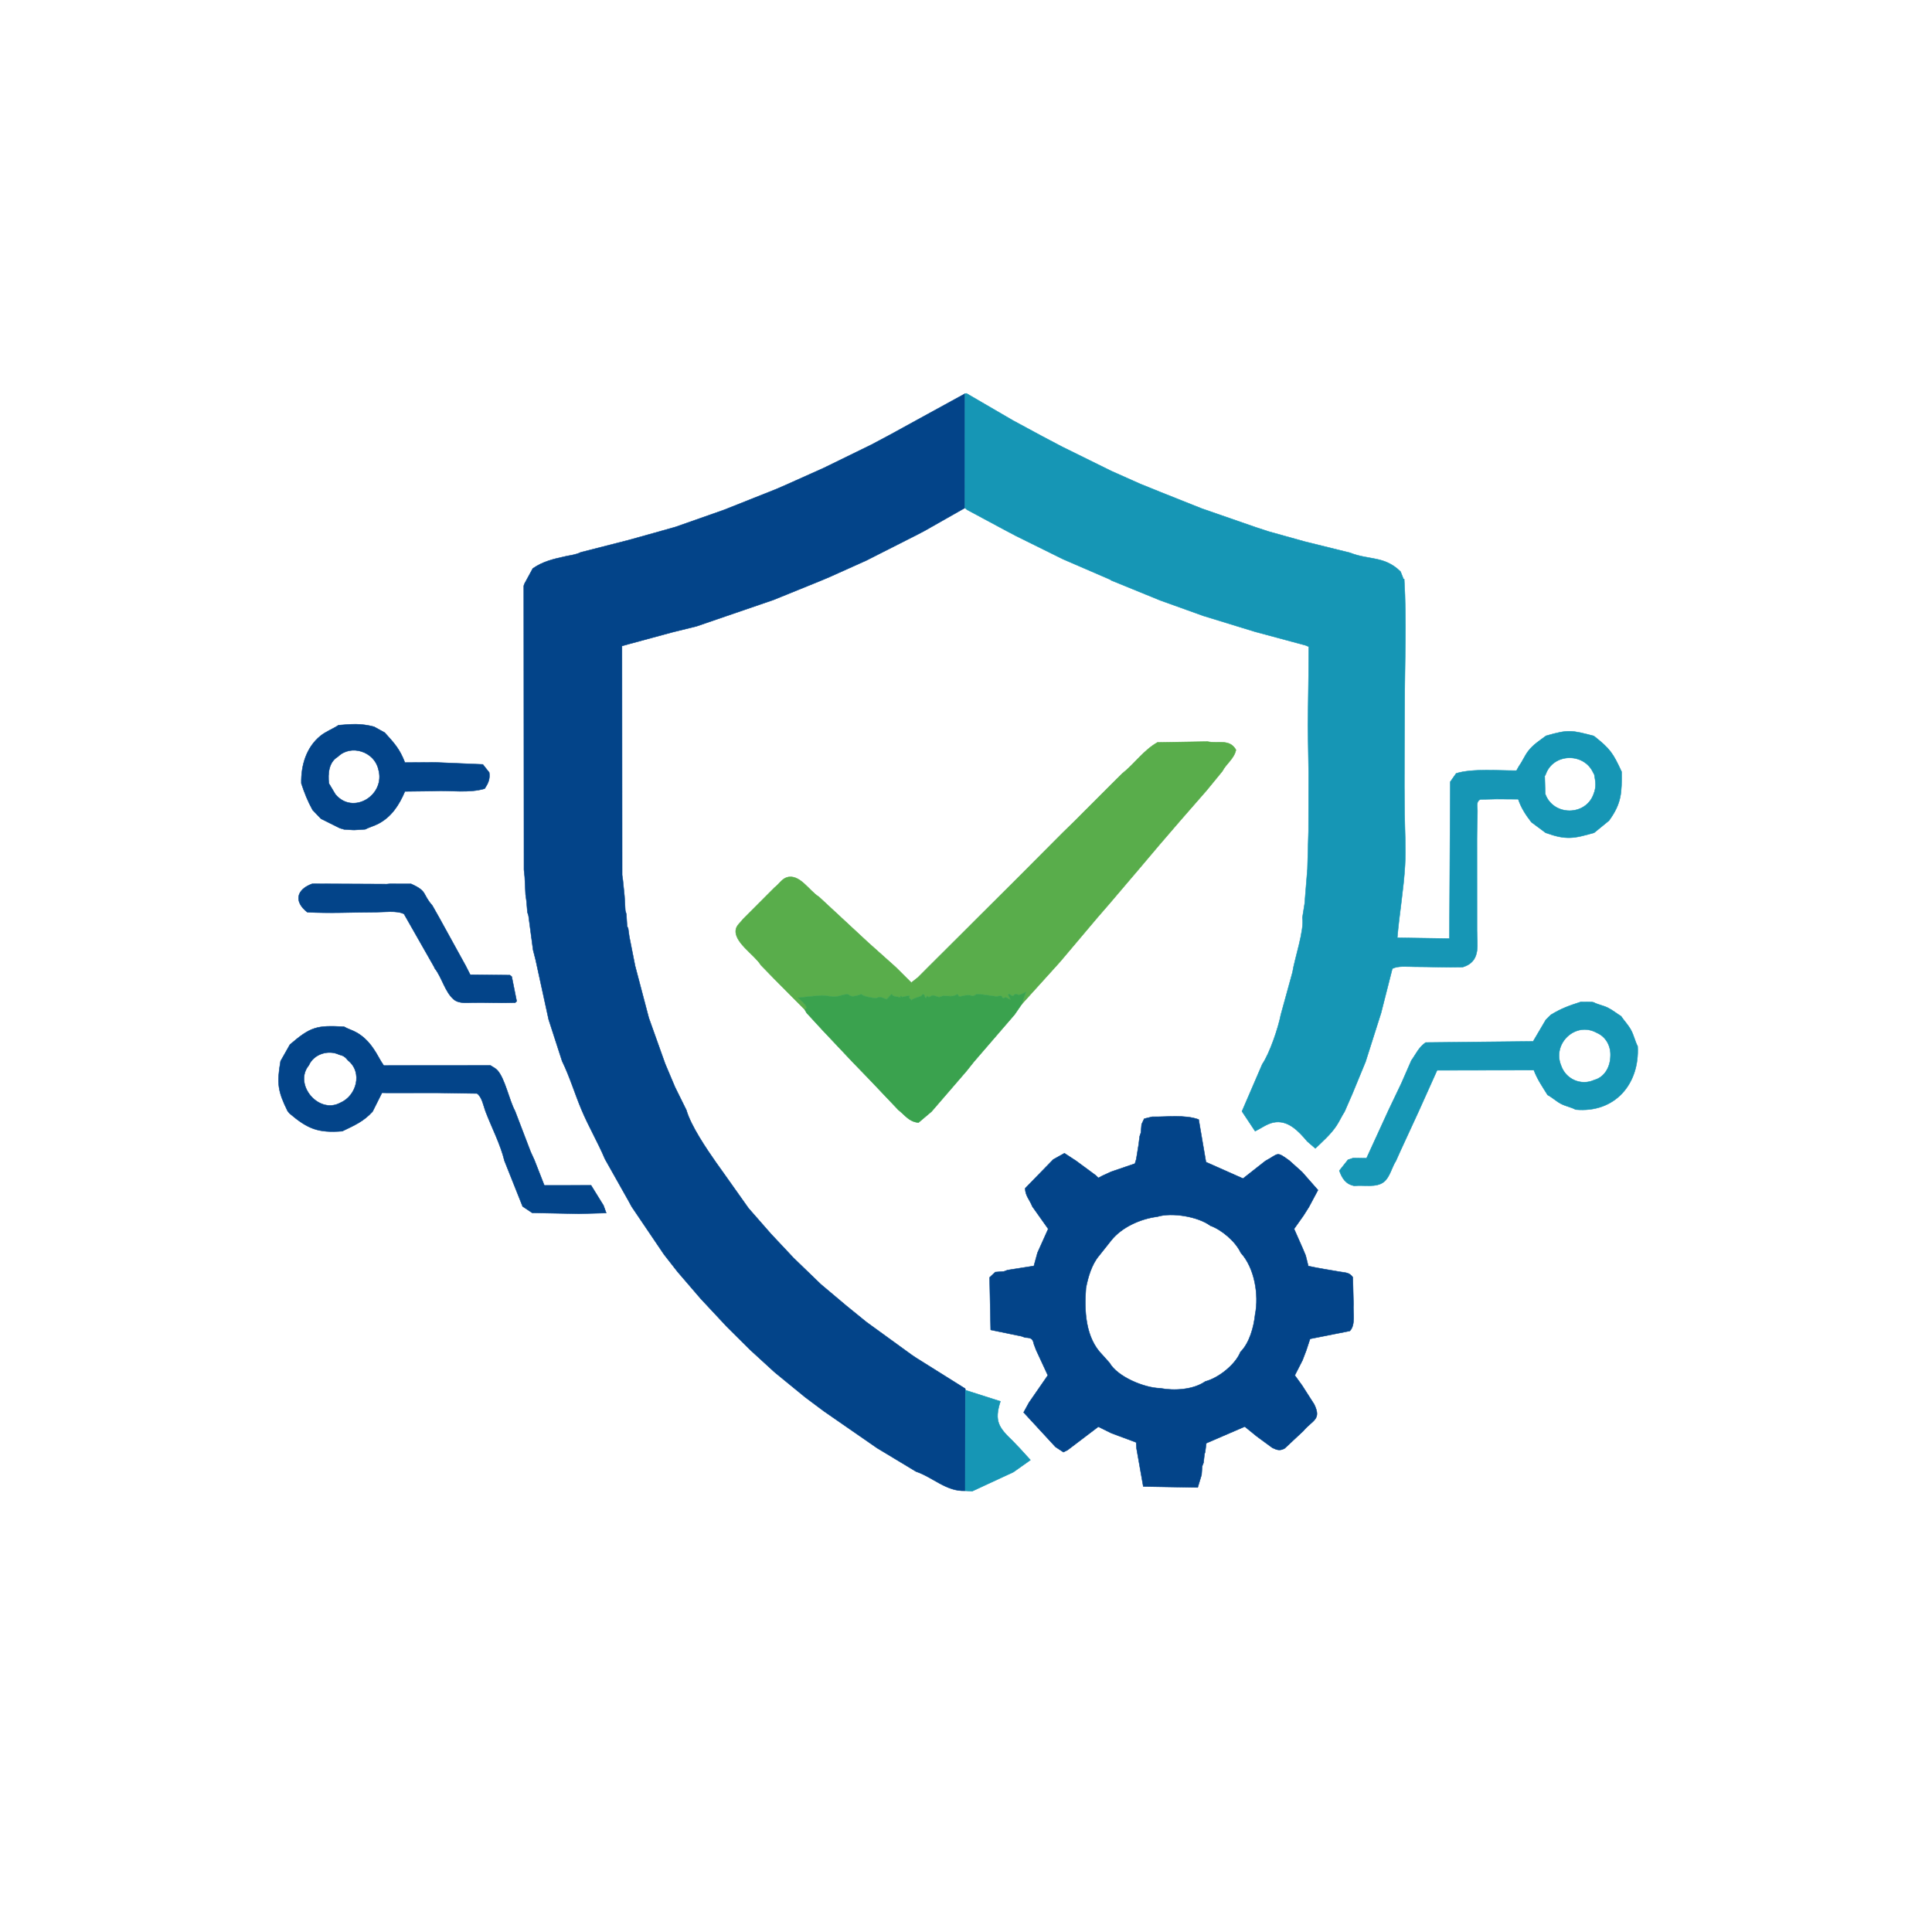
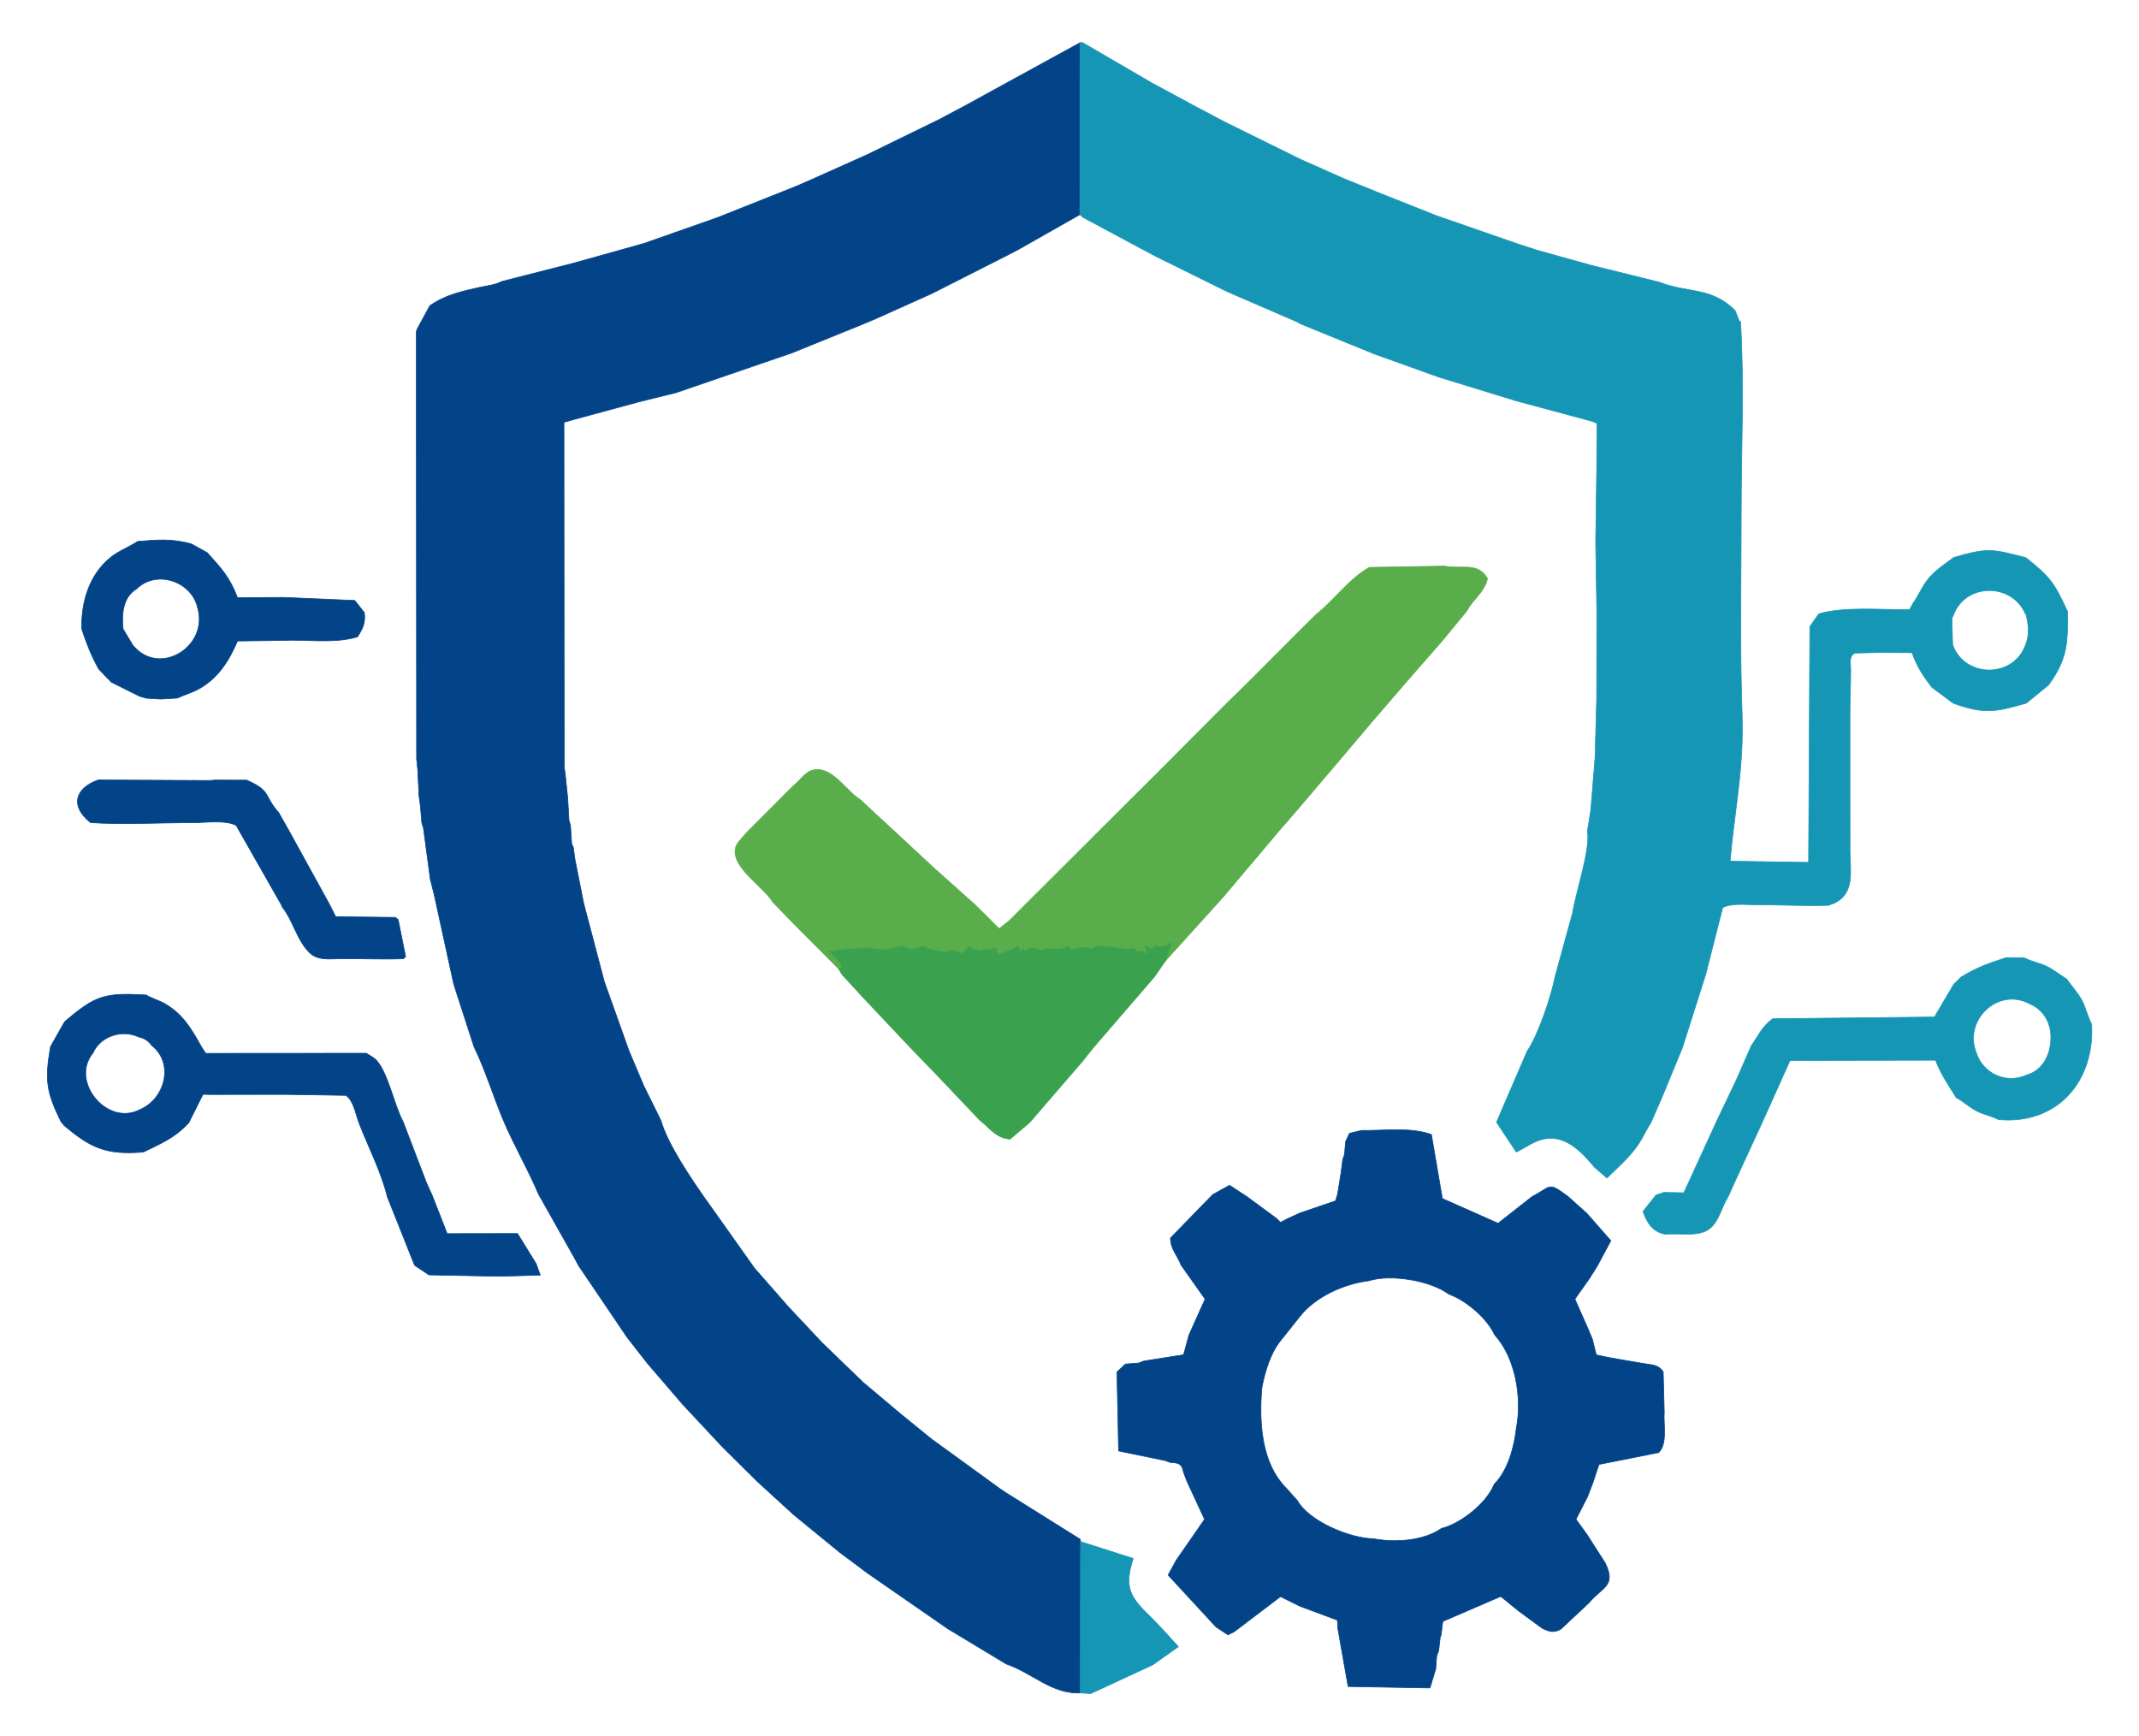
- <svg xmlns="http://www.w3.org/2000/svg" viewBox="0 0 1095 1095" width="1095" height="1095">
+ <svg xmlns="http://www.w3.org/2000/svg" viewBox="140 207 806 654">
  <path d="M546.96 223.11C546.94 244.69 546.93 266.27 546.92 287.85C539.31 292.16 531.71 296.48 524.1 300.8C522.71 301.53 521.32 302.26 519.93 302.99C510.28 307.89 500.62 312.78 490.97 317.67C483.98 320.81 476.99 323.94 470 327.08C468.14 327.86 466.29 328.64 464.43 329.42C455.76 332.94 447.08 336.46 438.41 339.98C429.31 343.1 420.22 346.22 411.13 349.34C405.66 351.22 400.19 353.09 394.71 354.97C390.14 356.09 385.57 357.22 381 358.35C372.66 360.61 364.32 362.87 355.98 365.14C354.82 365.46 353.66 365.79 352.5 366.12C352.53 409.38 352.57 452.65 352.6 495.92C352.74 496.94 352.89 497.97 353.03 499C353.33 501.96 353.63 504.92 353.93 507.88C354.09 510.59 354.24 513.29 354.39 516C354.59 516.7 354.78 517.39 354.98 518.09C355.13 520.39 355.27 522.7 355.42 525C355.61 525.37 355.81 525.75 356 526.12C356.22 527.72 356.45 529.31 356.67 530.91C357.76 536.41 358.85 541.91 359.94 547.41C362.54 557.25 365.13 567.09 367.72 576.93C370.8 585.57 373.88 594.21 376.97 602.86C378.83 607.27 380.69 611.68 382.55 616.09C384.71 620.45 386.86 624.82 389.02 629.18C391.53 638.05 400.44 651.17 405.84 658.87C406.89 660.34 407.94 661.81 408.99 663.28C414.08 670.46 419.17 677.64 424.26 684.82C428.49 689.66 432.73 694.49 436.97 699.33C441.24 703.88 445.5 708.42 449.77 712.97C454.92 717.94 460.06 722.91 465.2 727.87C470.02 731.93 474.85 735.99 479.67 740.05C483.45 743.12 487.23 746.19 491.01 749.26C499.61 755.5 508.21 761.74 516.81 767.98C517.64 768.53 518.48 769.09 519.31 769.65C528.55 775.44 537.79 781.23 547.03 787.02C547.08 787.32 547.13 787.61 547.18 787.91C547.15 806.91 547.11 825.92 547.07 844.92C536.4 845.43 528.7 837.23 519.19 834.03C511.82 829.58 504.45 825.14 497.07 820.69C495.77 819.79 494.47 818.89 493.16 817.98C484.42 811.93 475.67 805.87 466.93 799.81C463.41 797.18 459.89 794.55 456.37 791.92C450.59 787.19 444.8 782.45 439.01 777.72C434.4 773.5 429.78 769.28 425.17 765.06C420.74 760.67 416.32 756.27 411.89 751.87C406.98 746.61 402.07 741.35 397.16 736.09C392.77 730.99 388.39 725.89 384 720.78C381.44 717.51 378.88 714.24 376.32 710.96C370.21 701.94 364.11 692.91 358 683.88C357.47 682.9 356.94 681.92 356.41 680.93C351.91 672.93 347.4 664.93 342.89 656.92C338.89 647.43 333.56 638.43 329.57 628.89C325.78 619.87 322.9 610.19 318.6 601.42C316.05 593.56 313.51 585.7 310.97 577.84C308.51 566.56 306.04 555.28 303.58 544C303.1 542.14 302.62 540.27 302.15 538.41C301.28 531.94 300.41 525.47 299.55 519C299.34 518.33 299.13 517.67 298.93 517C298.76 514.94 298.59 512.89 298.42 510.83C298.24 509.56 298.07 508.28 297.89 507C297.73 503.67 297.57 500.33 297.4 497C297.26 495.65 297.12 494.3 296.98 492.95C296.94 439.3 296.9 385.65 296.86 332C296.99 331.63 297.12 331.25 297.24 330.88C298.82 327.98 300.39 325.09 301.96 322.2C307.78 318.14 313.77 316.82 320.66 315.29C323.47 314.67 326.68 314.36 329.08 313.06C338.11 310.76 347.14 308.45 356.17 306.14C361.14 304.75 366.11 303.36 371.09 301.98C375.01 300.87 378.94 299.77 382.86 298.66C392.04 295.43 401.21 292.21 410.38 288.98C420.21 285.07 430.04 281.16 439.87 277.25C441.62 276.5 443.36 275.74 445.11 274.98C452.38 271.72 459.65 268.47 466.92 265.21C475.89 260.82 484.87 256.44 493.84 252.06C497.51 250.11 501.18 248.15 504.85 246.2C509.9 243.43 514.95 240.65 520 237.88C528.99 232.96 537.97 228.03 546.96 223.11ZM212 411.89C214.02 413.01 216.03 414.12 218.05 415.23C223.46 421.22 226.53 424.44 229.5 432.21C235.2 432.17 240.9 432.14 246.61 432.1C255.62 432.48 264.64 432.86 273.66 433.25C274.87 434.78 276.08 436.31 277.29 437.84C277.77 441.62 276.73 443.86 274.71 446.98C265.64 449.66 255.41 447.83 246 448.34C240.5 448.4 235 448.47 229.5 448.54C226.24 456.18 221.97 462.91 214.37 466.89C211.98 468.14 209.31 468.81 206.98 470.02C204.99 470.15 202.99 470.28 201 470.4C200.67 470.4 200.33 470.39 200 470.39C198.33 470.28 196.67 470.18 195 470.07C194.19 469.83 193.38 469.59 192.58 469.35C189.03 467.58 185.48 465.81 181.93 464.04C180.35 462.39 178.77 460.74 177.19 459.1C174.38 454.06 172.59 449.46 170.79 444C170.56 433.98 173.55 423.59 181.65 417.06C184.8 414.52 188.68 413.15 191.85 411.02C199.54 410.39 204.33 409.91 212 411.89ZM191.52 428.86C186.25 431.96 185.81 438.51 186.39 444C187.61 446.05 188.84 448.11 190.07 450.16C200.1 462.3 218.87 450.56 214.42 435.86C212.13 426.02 198.93 421.56 191.52 428.86ZM177 500.9C191.05 500.97 205.1 501.03 219.16 501.1C219.77 501.04 220.39 500.99 221 500.94C225 500.95 229 500.96 233 500.97C242.52 505.24 239.14 506.57 245.02 513.21C246.33 515.53 247.64 517.84 248.95 520.16C253.95 529.25 258.96 538.33 263.96 547.42C264.81 549.09 265.65 550.76 266.5 552.43C274 552.51 281.5 552.6 289 552.68C289.34 552.95 289.68 553.23 290.03 553.5C290.96 558.17 291.9 562.83 292.84 567.5C292.56 567.76 292.28 568.02 292 568.27C284.17 568.56 276.33 568.19 268.5 568.25C264.8 568.27 260.17 569.01 257.12 566.4C252.18 562.17 250.45 553.91 246.41 548.85C246.29 548.57 246.17 548.28 246.05 548C240.36 538.01 234.68 528.02 228.99 518.03C225.08 515.89 217.21 517.02 212.5 517.01C199.77 517.01 186.89 517.74 174.18 517C166.48 511.03 167.93 504.13 177 500.9ZM195 581.92C197.28 583.25 199.91 583.92 202.24 585.29C209.05 589.27 212.28 594.96 215.99 601.59C216.49 602.36 217 603.14 217.5 603.91C237.67 603.9 257.83 603.88 278 603.87C279.31 604.75 280.85 605.43 281.92 606.62C286.26 611.44 288.56 623.51 291.9 629.68C294.86 637.41 297.81 645.14 300.77 652.87C301.47 654.39 302.16 655.91 302.86 657.43C304.74 662.24 306.62 667.05 308.5 671.85C317.33 671.84 326.17 671.83 335 671.81C337.35 675.61 339.69 679.4 342.04 683.2C342.55 684.63 343.07 686.07 343.59 687.5C338.42 687.64 333.26 687.78 328.09 687.92C319.27 687.75 310.44 687.57 301.62 687.4C299.82 686.19 298.02 684.99 296.22 683.78C292.79 675.18 289.37 666.57 285.94 657.97C283.65 648.57 278.81 639.31 275.32 630.25C274.04 626.93 273.22 621.67 270.34 619.75C262.89 619.63 255.45 619.51 248 619.4C247.67 619.4 247.33 619.4 247 619.4C237.67 619.4 228.33 619.41 219 619.41C218.17 619.39 217.33 619.37 216.5 619.35C214.72 622.9 212.95 626.45 211.17 630C206.04 635.66 200.69 637.89 194 641.12C180.3 642.21 174.41 639.8 164.14 631.08C163.76 630.61 163.38 630.15 162.99 629.68C157.45 618.42 156.84 613.98 159.03 601.4C160.8 598.27 162.56 595.15 164.33 592.03C176.01 582 179.51 581.03 195 581.92ZM175.03 603.79C166.19 614.52 180.52 631.72 192.84 625.05C202.1 621.13 205.76 607.77 197.25 601.01C195.73 599.09 194.59 598.27 192.23 597.74C186.19 594.82 177.83 597.33 175.03 603.79ZM653 632.96C661.3 633.11 671.56 631.63 679.37 634.5C680.74 642.54 682.12 650.59 683.5 658.63C690.5 661.74 697.5 664.85 704.5 667.96C707.33 665.73 710.17 663.5 713 661.27C714.41 660.17 715.81 659.07 717.22 657.97C724.9 653.89 723.18 652.2 730.89 657.89C733.26 660.02 735.63 662.15 738 664.28C740.99 667.69 743.99 671.09 746.98 674.5C745.27 677.7 743.56 680.91 741.85 684.11C740.82 685.74 739.79 687.36 738.76 688.99C736.99 691.49 735.22 694 733.44 696.5C735.09 700.22 736.73 703.94 738.37 707.67C738.92 708.96 739.46 710.25 740 711.54C740.5 713.54 741 715.55 741.5 717.55C747.47 718.9 753.54 719.76 759.54 720.83C762.58 721.37 764.84 721.15 766.72 723.91C766.85 728.95 766.98 734 767.11 739.05C766.75 743.64 768.44 751.05 765 754.36C757.5 755.85 750 757.33 742.5 758.82C741.78 761.02 741.05 763.23 740.33 765.43C739.62 767.29 738.91 769.14 738.2 771C736.75 773.83 735.3 776.67 733.85 779.5C735.24 781.42 736.62 783.33 738.01 785.25C740.28 788.8 742.56 792.35 744.83 795.9C749.1 804.71 743.99 804.73 738.7 811C735.19 814.29 731.67 817.58 728.15 820.88C725.34 822.41 723.88 821.85 721.14 820.57C718.16 818.38 715.18 816.19 712.19 814C709.96 812.18 707.73 810.37 705.5 808.55C698.22 811.69 690.95 814.83 683.67 817.97C683.46 819.65 683.25 821.32 683.04 823C682.92 823.36 682.79 823.73 682.67 824.09C682.49 825.73 682.3 827.36 682.12 829C681.87 829.67 681.62 830.33 681.36 831C681.24 832.63 681.12 834.26 681 835.89C680.28 838.28 679.56 840.67 678.84 843.05C668.55 842.87 658.26 842.68 647.98 842.5C646.7 835.27 645.42 828.04 644.14 820.81C644.07 819.71 644 818.6 643.94 817.5C639.26 815.76 634.57 814.01 629.89 812.27C627.43 811.05 624.96 809.84 622.5 808.62C616.7 813.03 610.9 817.43 605.09 821.84C604.3 822.24 603.5 822.64 602.71 823.03C601.2 822.04 599.69 821.05 598.19 820.05C592.18 813.53 586.17 807.02 580.16 800.5C581.18 798.64 582.2 796.79 583.21 794.93C586.77 789.79 590.33 784.64 593.89 779.5C591.67 774.72 589.46 769.93 587.24 765.15C586.82 764.05 586.41 762.95 585.99 761.85C585.34 758.53 584.3 758.26 581 758.07C580.33 757.83 579.67 757.59 579 757.35C573.17 756.15 567.33 754.94 561.5 753.74C561.29 743.83 561.08 733.91 560.88 724C561.95 723 563.02 721.99 564.08 720.99C565.72 720.87 567.36 720.74 569 720.62C569.67 720.36 570.33 720.11 571 719.86C575.99 719.07 580.98 718.29 585.97 717.5C586.66 715 587.35 712.5 588.03 710C590.06 705.5 592.08 701 594.1 696.5C591.09 692.26 588.08 688.02 585.08 683.78C583.63 679.99 581.1 677.77 581.04 673.5C586.35 668.05 591.65 662.6 596.96 657.15C599.07 655.97 601.18 654.8 603.29 653.62C605.48 655.05 607.67 656.49 609.87 657.92C613.6 660.68 617.33 663.43 621.07 666.18C621.55 666.65 622.02 667.13 622.5 667.6C623.34 667.17 624.17 666.73 625.01 666.29C626.58 665.57 628.16 664.84 629.74 664.12C634.24 662.58 638.75 661.04 643.25 659.5C643.5 658.67 643.75 657.84 644 657.01C644.44 654.29 644.89 651.58 645.33 648.86C645.54 647.24 645.74 645.62 645.95 644C646.17 643.33 646.4 642.67 646.62 642C646.75 640.4 646.89 638.8 647.03 637.2C647.52 636.15 648.01 635.11 648.5 634.06C650 633.69 651.5 633.33 653 632.96ZM655.87 689.59C646.53 690.76 635.82 695.46 629.82 703.02C627.53 705.91 625.24 708.8 622.94 711.68C618.81 716.51 616.65 723.83 615.48 730C614.46 742.73 615.11 758.22 624.81 767.91C626.15 769.41 627.5 770.91 628.84 772.41C633.41 780.42 648.71 786.66 657.57 786.82C665.56 788.35 676.38 787.68 683.15 782.95C690.54 781.05 700.19 773.45 703.04 766.27C708.2 761.15 710.64 752.02 711.38 744.98C713.58 733.91 711.1 718.66 703.24 710.04C700.33 703.72 692.49 697.02 686.01 694.69C678.99 689.48 664.09 687.02 655.87 689.59Z" fill="#034489" fill-rule="evenodd" stroke="#034489" stroke-width="0.25" stroke-linejoin="round" />
  <path d="M546.96 223.11C547.24 223.07 547.52 223.03 547.8 222.99C556.56 228.09 565.32 233.19 574.08 238.29C579.55 241.25 585.02 244.2 590.5 247.16C594.28 249.16 598.07 251.15 601.86 253.15C611.21 257.76 620.56 262.37 629.92 266.99C635.32 269.4 640.72 271.8 646.12 274.21C650.02 275.79 653.92 277.37 657.82 278.95C665.59 282.04 673.37 285.14 681.15 288.24C691.41 291.8 701.66 295.36 711.92 298.92C714.32 299.7 716.72 300.48 719.12 301.27C725.92 303.16 732.72 305.06 739.53 306.96C748.07 309.07 756.61 311.19 765.15 313.3C776.04 317.59 784.62 314.96 793.78 323.96C794.36 325.41 794.93 326.85 795.5 328.29C795.62 328.24 795.74 328.19 795.85 328.14C797.3 351.85 796.12 375.77 796.11 399.5C796.1 420.15 795.77 440.85 796.08 461.5C796.23 471.14 796.84 480.84 796.3 490.5C795.53 504.25 793.07 517.81 791.93 531.5C801.79 531.65 811.64 531.81 821.5 531.96C821.66 502.34 821.81 472.72 821.97 443.1C823.08 441.51 824.2 439.93 825.31 438.34C834.46 435.46 849.54 436.82 859.5 436.76C859.98 435.9 860.46 435.04 860.94 434.18C862.86 431.57 864.12 428.36 866.16 425.69C868.95 422.03 872.66 419.72 876.25 417.04C889.13 413.31 890.73 413.87 903.35 417.13C912.55 424.4 914.13 426.72 919.05 437.35C919.2 449.14 919.12 455.22 911.92 465.11C909.13 467.4 906.34 469.68 903.54 471.96C892.01 475.27 887.74 476.21 876.05 472.01C873.35 470.01 870.65 468 867.95 466C864.74 461.8 862.19 458.01 860.5 452.95C856.37 452.92 852.24 452.89 848.12 452.87C845.08 452.94 842.04 453.01 839 453.09C836.53 454.25 837.37 456.81 837.37 459.5C837.37 464.84 837.08 470.16 837.09 475.5C837.1 492.83 837.06 510.17 837.11 527.5C837.14 535.08 839.12 543.68 831 547.39C830.33 547.64 829.67 547.89 829 548.14C819.87 548.41 810.65 547.93 801.5 547.92C797.64 547.92 792.42 547.26 789.13 549C787 557.39 784.86 565.77 782.73 574.16C779.8 583.37 776.87 592.58 773.95 601.79C771.46 607.83 768.98 613.86 766.49 619.9C765.02 623.27 763.56 626.63 762.09 630C760.41 632.56 759.18 635.42 757.48 637.99C754.29 642.83 749.65 646.87 745.5 650.88C743.96 649.54 742.41 648.21 740.87 646.87C736.01 641.09 729.88 634.42 721.6 636.21C717.97 637 714.64 639.53 711.37 641.12C708.88 637.37 706.39 633.62 703.9 629.88C706.9 622.92 709.9 615.96 712.9 609C713.74 607.04 714.59 605.09 715.43 603.13C719.64 596.98 724.52 582.47 725.95 575.06C728.16 567.04 730.36 559.02 732.57 551C733.74 543.35 739.37 527.11 738.16 520.18C738.59 517.51 739.01 514.84 739.44 512.16C739.97 505.6 740.5 499.03 741.03 492.47C741.23 485.31 741.43 478.16 741.63 471C741.65 460 741.68 449 741.7 438C741.56 429.08 741.42 420.16 741.27 411.24C741.4 401.83 741.53 392.41 741.66 383C741.69 377.5 741.72 372 741.76 366.5C741.13 366.24 740.51 365.99 739.88 365.73C730.38 363.17 720.87 360.61 711.36 358.05C708.86 357.29 706.36 356.52 703.86 355.75C696.61 353.52 689.36 351.3 682.11 349.07C673.96 346.14 665.8 343.22 657.65 340.29C648.44 336.53 639.22 332.77 630.01 329.01C629.67 328.8 629.34 328.59 629 328.38C620.16 324.56 611.32 320.73 602.48 316.91C593.62 312.53 584.75 308.15 575.89 303.77C573.59 302.56 571.3 301.35 569 300.13C562.01 296.38 555.02 292.62 548.03 288.87C547.66 288.53 547.29 288.19 546.92 287.85C546.93 266.27 546.94 244.69 546.96 223.11ZM876 439C875.83 439.28 875.66 439.57 875.5 439.85C875.59 443.22 875.68 446.58 875.78 449.95C880.28 462.64 898.88 462.67 903.28 449.9C904.82 446 904.34 443.09 903.6 439C903.4 438.62 903.19 438.25 902.98 437.87C897.64 426.35 880.2 426.79 876 439ZM896 567.84C898 567.86 900 567.87 902 567.88C902.4 567.96 902.8 568.03 903.2 568.1C905.69 569.41 908.7 569.88 911.31 571.18C913.97 572.51 916.25 574.4 918.76 575.95C920.59 578.64 922.91 581 924.46 583.92C926.03 586.85 926.65 590.11 928.16 593C929.35 614.38 915.25 630.93 893 628.87C890.63 627.55 887.43 626.99 884.82 625.64C882.05 624.2 879.76 621.98 877.11 620.57C874.16 615.8 871.35 611.84 869.33 606.5C851.06 606.53 832.78 606.56 814.5 606.6C811.01 614.37 807.52 622.14 804.03 629.91C800.61 637.32 797.2 644.73 793.78 652.14C792.91 654.09 792.03 656.05 791.15 658C788.8 661.56 787.77 667.16 784.33 669.88C779.98 673.32 772.76 671.49 767.65 672.11C762.76 671.21 760.72 667.97 759.1 663.5C760.73 661.44 762.37 659.38 764 657.31C765 656.98 766 656.65 767 656.32C769.5 656.36 772 656.41 774.5 656.45C778.66 647.37 782.82 638.29 786.99 629.2C789.42 624.12 791.84 619.04 794.27 613.95C796.15 609.65 798.03 605.35 799.91 601.05C802.73 597.11 803.89 593.86 808 590.87C828.31 590.66 848.62 590.44 868.93 590.22C871.34 586.13 873.75 582.03 876.16 577.94C877.09 577.02 878.02 576.1 878.96 575.19C885.05 571.47 889.28 570.01 896 567.84ZM884.74 603.84C887.37 611.7 896.09 615.53 903.57 612.11C909.48 610.52 912.53 604.74 912.75 599C913.2 593.26 910.45 587.67 905 585.34C892.97 578.67 879.62 591.44 884.74 603.84ZM547.18 787.91C553.79 790.02 560.39 792.13 567 794.24C563.36 805.55 566.04 809.08 574.12 816.84C575.46 818.24 576.8 819.65 578.15 821.05C580.11 823.2 582.06 825.35 584.02 827.5C580.8 829.78 577.58 832.06 574.36 834.34C566.58 837.95 558.79 841.56 551 845.17C549.69 845.09 548.38 845.01 547.07 844.92C547.11 825.92 547.15 806.91 547.18 787.91Z" fill="#1696b5" fill-rule="evenodd" stroke="#1696b5" stroke-width="0.25" stroke-linejoin="round" />
  <path d="M684.37 420.31C690.43 421.61 696.86 418.58 700.5 425C699.54 429.91 694.99 432.85 692.75 437.15C689.82 440.73 686.89 444.3 683.96 447.88C678.98 453.59 673.99 459.3 669 465.01C664.98 469.69 660.95 474.36 656.93 479.03C653.24 483.4 649.54 487.77 645.85 492.14C640.22 498.76 634.58 505.38 628.95 512C626.65 514.66 624.34 517.31 622.04 519.97C615.06 528.24 608.08 536.51 601.1 544.77C600.41 545.55 599.72 546.32 599.03 547.09C592.39 554.43 585.76 561.77 579.12 569.11C579.91 566.8 580.71 564.49 581.5 562.18C580.24 562.81 578.94 563.74 577.49 563.84C576.83 563.88 576.13 563.29 575.52 563.39C574.89 563.5 574.63 564.33 574.06 564.42C573.17 564.57 571.63 562.69 571.49 563.58C571.38 564.32 572.47 565.82 572.77 566.5C571.49 566.32 571.38 565.7 570.28 565.35C569.62 565.14 569.1 565.83 568.52 565.65C567.91 565.46 568 564.7 567.47 564.49C566.8 564.24 565.31 564.81 564.55 564.74C562.17 564.51 555.3 563.23 553.54 563.52C552.69 563.66 552.43 564.55 551.15 564.5C547.53 563.16 544.78 565.21 543.55 564.68C543.09 564.48 543.02 563.79 542.61 563.5C539.76 565.3 537.71 564.4 534.59 564.44C533.89 564.45 533.29 565.09 532.49 565.1C531.11 565.12 529.85 564.09 528.5 564.21C527.66 564.29 527.24 565.05 526.49 565.12C526.11 565.16 525.85 564.46 525.5 564.59C524.59 564.93 525.47 565.2 524.5 565.85C524.3 565.39 524.04 563.89 523.5 563.57C522.98 563.26 522.52 564.29 521.97 564.55C520.09 565.42 518.3 565.46 516.5 566.9C516.23 566.36 515.62 566.04 515.38 565.49C515.23 565.17 515.67 564.66 515.4 564.43C515.09 564.16 511.81 565.06 511.42 565.1C511.08 565.13 510.86 564.46 510.54 564.57C510.16 564.7 510.41 565.34 510.24 565.5C508.45 564.48 506.8 565.42 505.3 563.5C504.37 564.47 503.43 565.44 502.5 566.41C501.33 566.02 499.73 565.16 498.5 565.1C497.74 565.07 497.23 565.68 496.5 565.7C495 565.74 488.7 564.67 488.36 563.5C486.75 563.94 484.26 564.98 482.5 564.59C481.27 564.31 481.16 563.33 479.5 563.56C477.52 563.84 475.52 564.71 473.48 564.87C470.82 565.07 468.21 564.04 465.54 564.22C461.23 564.52 456.63 564.95 452.2 565.5C453.27 566.13 457.38 569.84 457.01 571.31C456.72 572.45 456.58 571.29 456.05 572.13C450.33 566.37 444.6 560.61 438.87 554.84C436.33 552.23 433.79 549.61 431.25 547C427.67 541.06 415.52 533.88 417.12 526.56C417.62 524.3 419.91 522.65 421.19 520.86C427.13 514.9 433.07 508.95 439.01 503C441.21 501.44 443.14 498.22 445.77 497.35C453.14 494.91 458.68 505.01 464.1 508.27C468.37 512.24 472.65 516.2 476.93 520.16C481.98 524.85 487.03 529.53 492.08 534.22C497.29 538.87 502.49 543.53 507.7 548.18C510.64 551.1 513.57 554.01 516.5 556.93C517.75 555.95 518.99 554.97 520.24 553.99C522.16 552.07 524.07 550.14 525.99 548.22C533.42 540.82 540.85 533.42 548.28 526.02C550.19 524.1 552.11 522.19 554.02 520.27C561.13 513.19 568.24 506.11 575.35 499.03C577.25 497.13 579.14 495.24 581.03 493.34C588.11 486.23 595.19 479.12 602.26 472.01C604.52 469.81 606.77 467.62 609.02 465.43C616.13 458.31 623.24 451.19 630.35 444.07C632.25 442.18 634.15 440.3 636.06 438.41C643.05 432.89 648.13 425.23 656 420.79C665.46 420.63 674.91 420.47 684.37 420.31Z" fill="#59ad4b" fill-rule="evenodd" stroke="#59ad4b" stroke-width="0.25" stroke-linejoin="round" />
  <path d="M579.12 569.11C577.76 571.08 576.39 573.06 575.03 575.04C567.36 583.93 559.69 592.82 552.02 601.71C550.61 603.48 549.19 605.26 547.78 607.03C541.17 614.69 534.57 622.34 527.96 630C525.5 632.08 523.03 634.17 520.57 636.25C515.16 635.74 513.14 632.19 509.17 629.08C503.78 623.4 498.4 617.73 493.01 612.06C489.72 608.66 486.43 605.26 483.14 601.85C477.43 595.8 471.72 589.75 466.01 583.69C463.07 580.5 460.13 577.31 457.19 574.11C456.81 573.45 456.43 572.79 456.05 572.13C456.58 571.29 456.72 572.45 457.01 571.31C457.38 569.84 453.27 566.13 452.2 565.5C456.63 564.95 461.23 564.52 465.54 564.22C468.21 564.04 470.82 565.07 473.48 564.87C475.52 564.71 477.52 563.84 479.5 563.56C481.16 563.33 481.27 564.31 482.5 564.59C484.26 564.98 486.75 563.94 488.36 563.5C488.7 564.67 495 565.74 496.5 565.7C497.23 565.68 497.74 565.07 498.5 565.1C499.73 565.16 501.33 566.02 502.5 566.41C503.43 565.44 504.37 564.47 505.3 563.5C506.8 565.42 508.45 564.48 510.24 565.5C510.41 565.34 510.16 564.7 510.54 564.57C510.86 564.46 511.08 565.13 511.42 565.1C511.81 565.06 515.09 564.16 515.4 564.43C515.67 564.66 515.23 565.17 515.38 565.49C515.62 566.04 516.23 566.36 516.5 566.9C518.3 565.46 520.09 565.42 521.97 564.55C522.52 564.29 522.98 563.26 523.5 563.57C524.04 563.89 524.3 565.39 524.5 565.85C525.47 565.2 524.59 564.93 525.5 564.59C525.85 564.46 526.11 565.16 526.49 565.12C527.24 565.05 527.66 564.29 528.5 564.21C529.85 564.09 531.11 565.12 532.49 565.1C533.29 565.09 533.89 564.45 534.59 564.44C537.71 564.4 539.76 565.3 542.61 563.5C543.02 563.79 543.09 564.48 543.55 564.68C544.78 565.21 547.53 563.16 551.15 564.5C552.43 564.55 552.69 563.66 553.54 563.52C555.3 563.23 562.17 564.51 564.55 564.74C565.31 564.81 566.8 564.24 567.47 564.49C568 564.7 567.91 565.46 568.52 565.65C569.1 565.83 569.62 565.14 570.28 565.35C571.38 565.7 571.49 566.32 572.77 566.5C572.47 565.82 571.38 564.32 571.49 563.58C571.63 562.69 573.17 564.57 574.06 564.42C574.63 564.33 574.89 563.5 575.52 563.39C576.13 563.29 576.83 563.88 577.49 563.84C578.94 563.74 580.24 562.81 581.5 562.18C580.71 564.49 579.91 566.8 579.12 569.11Z" fill="#3aa24e" fill-rule="evenodd" stroke="#3aa24e" stroke-width="0.25" stroke-linejoin="round" />
</svg>
